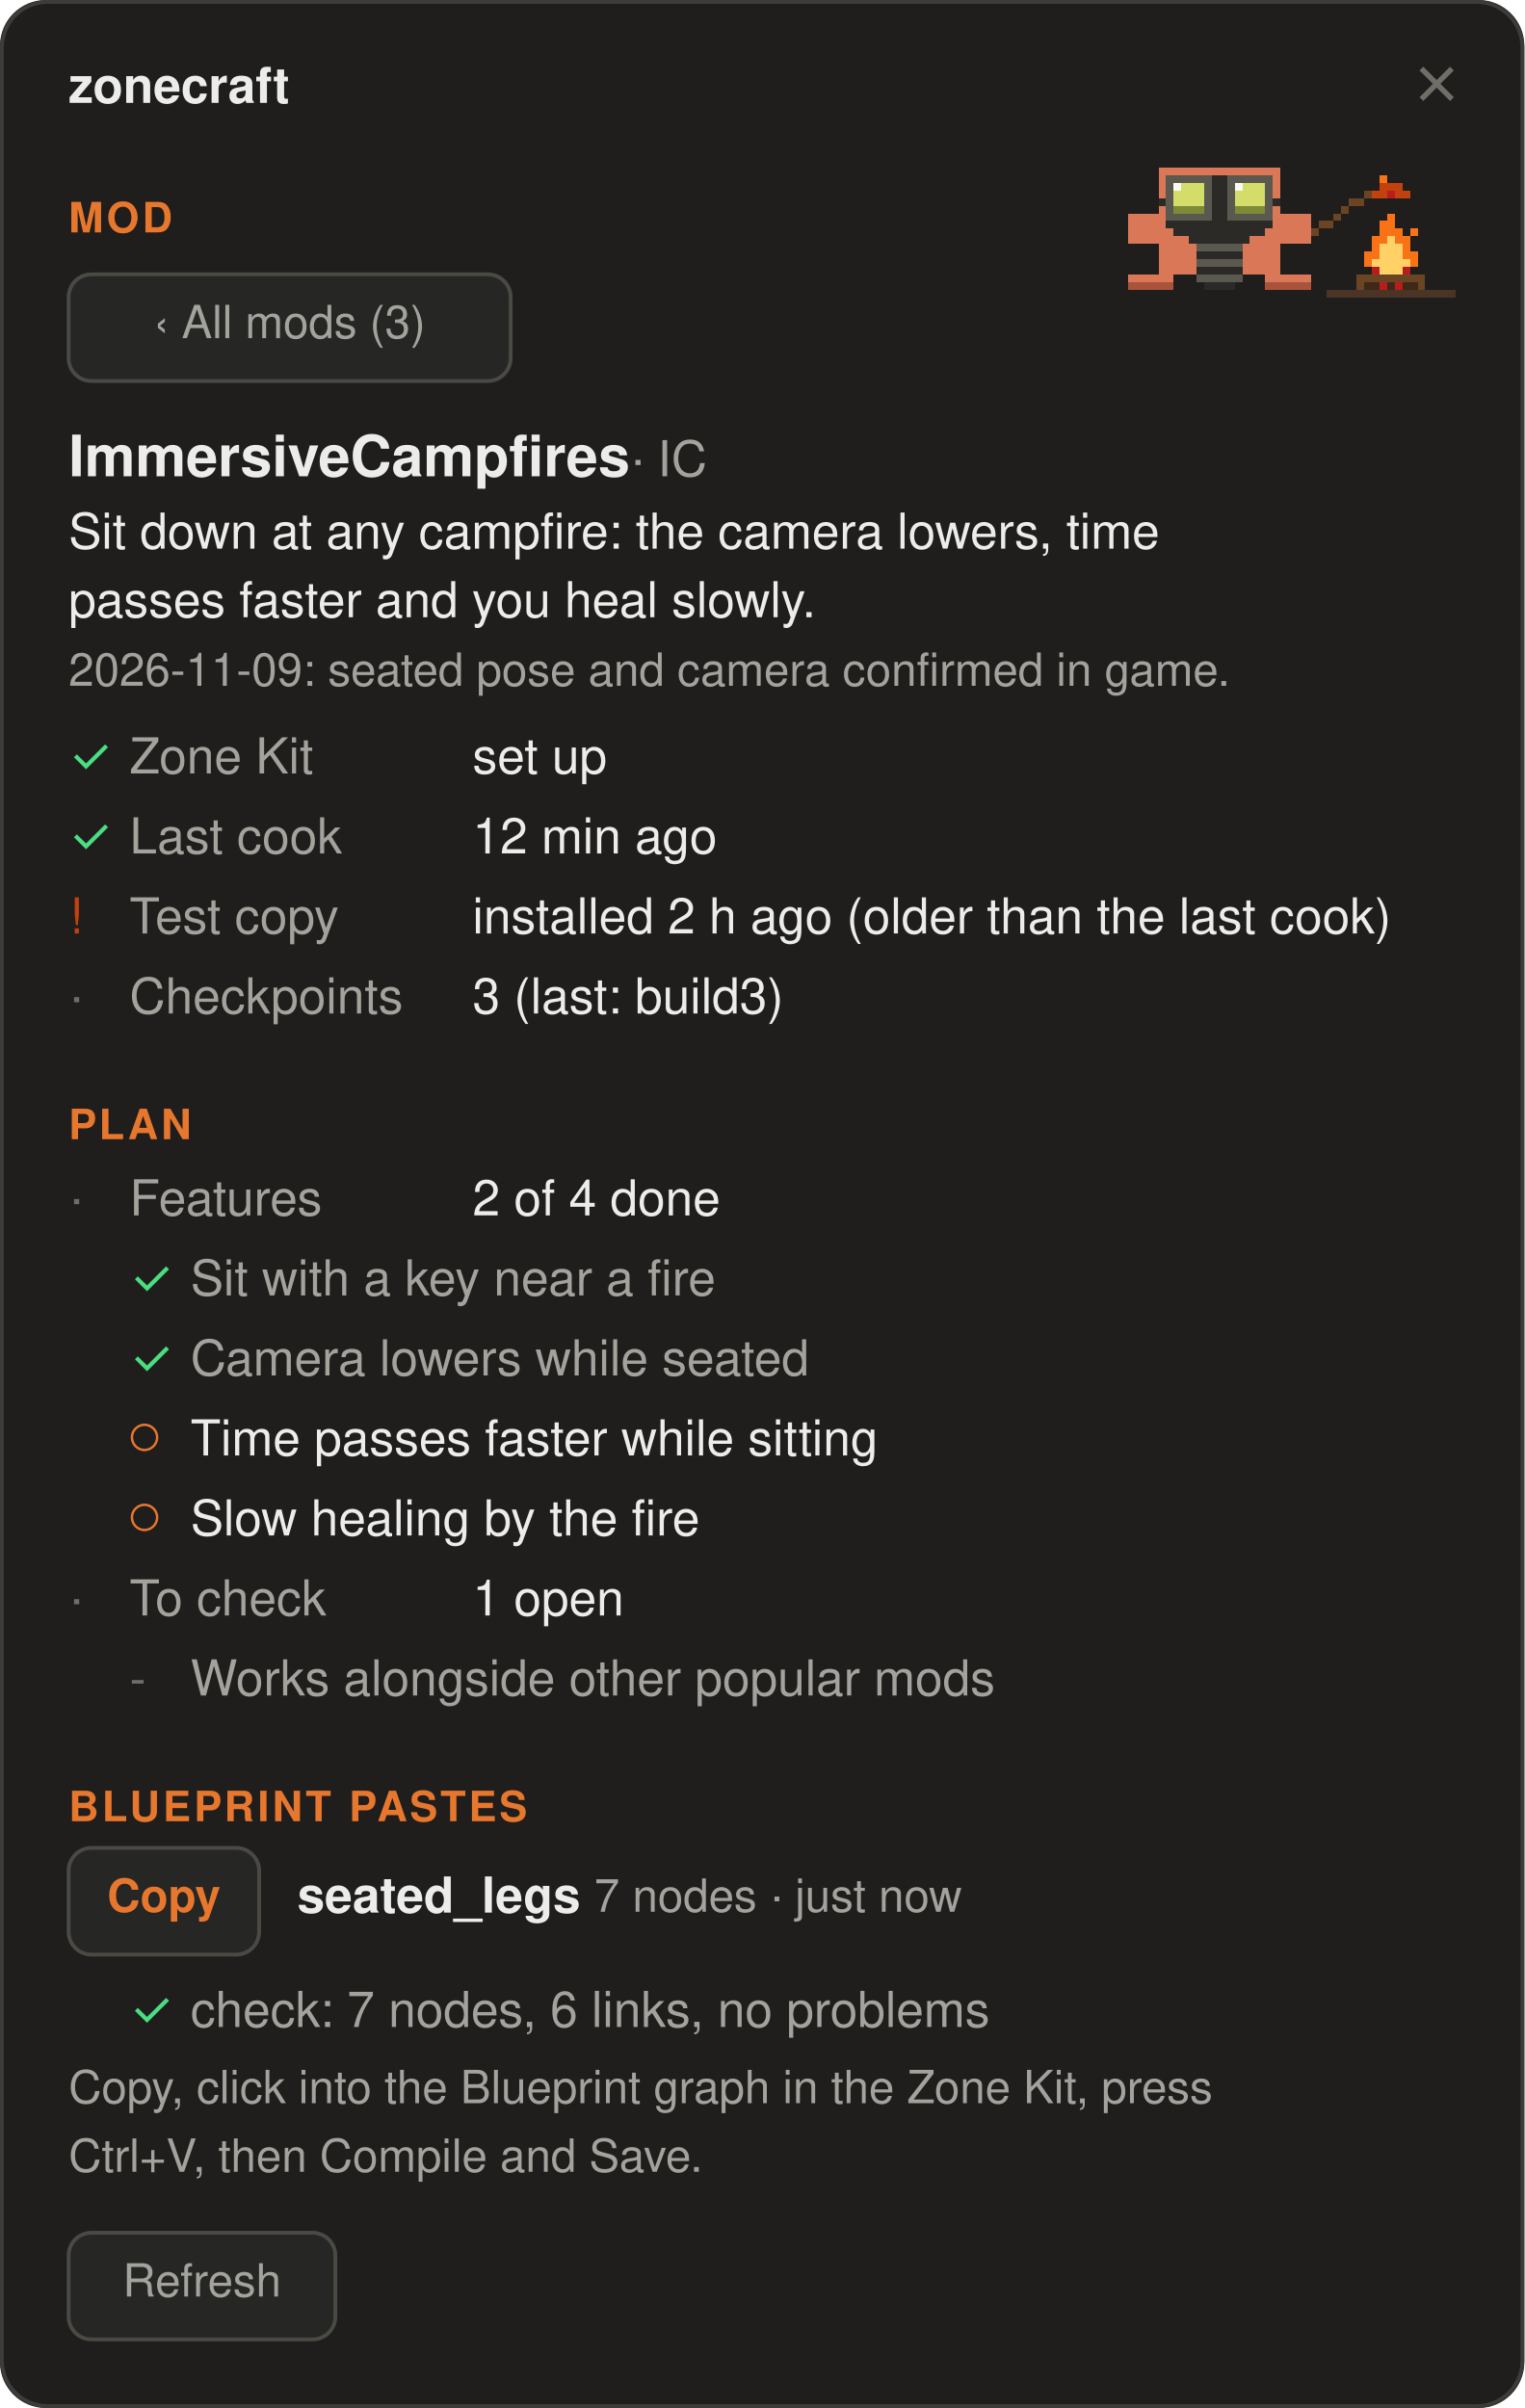
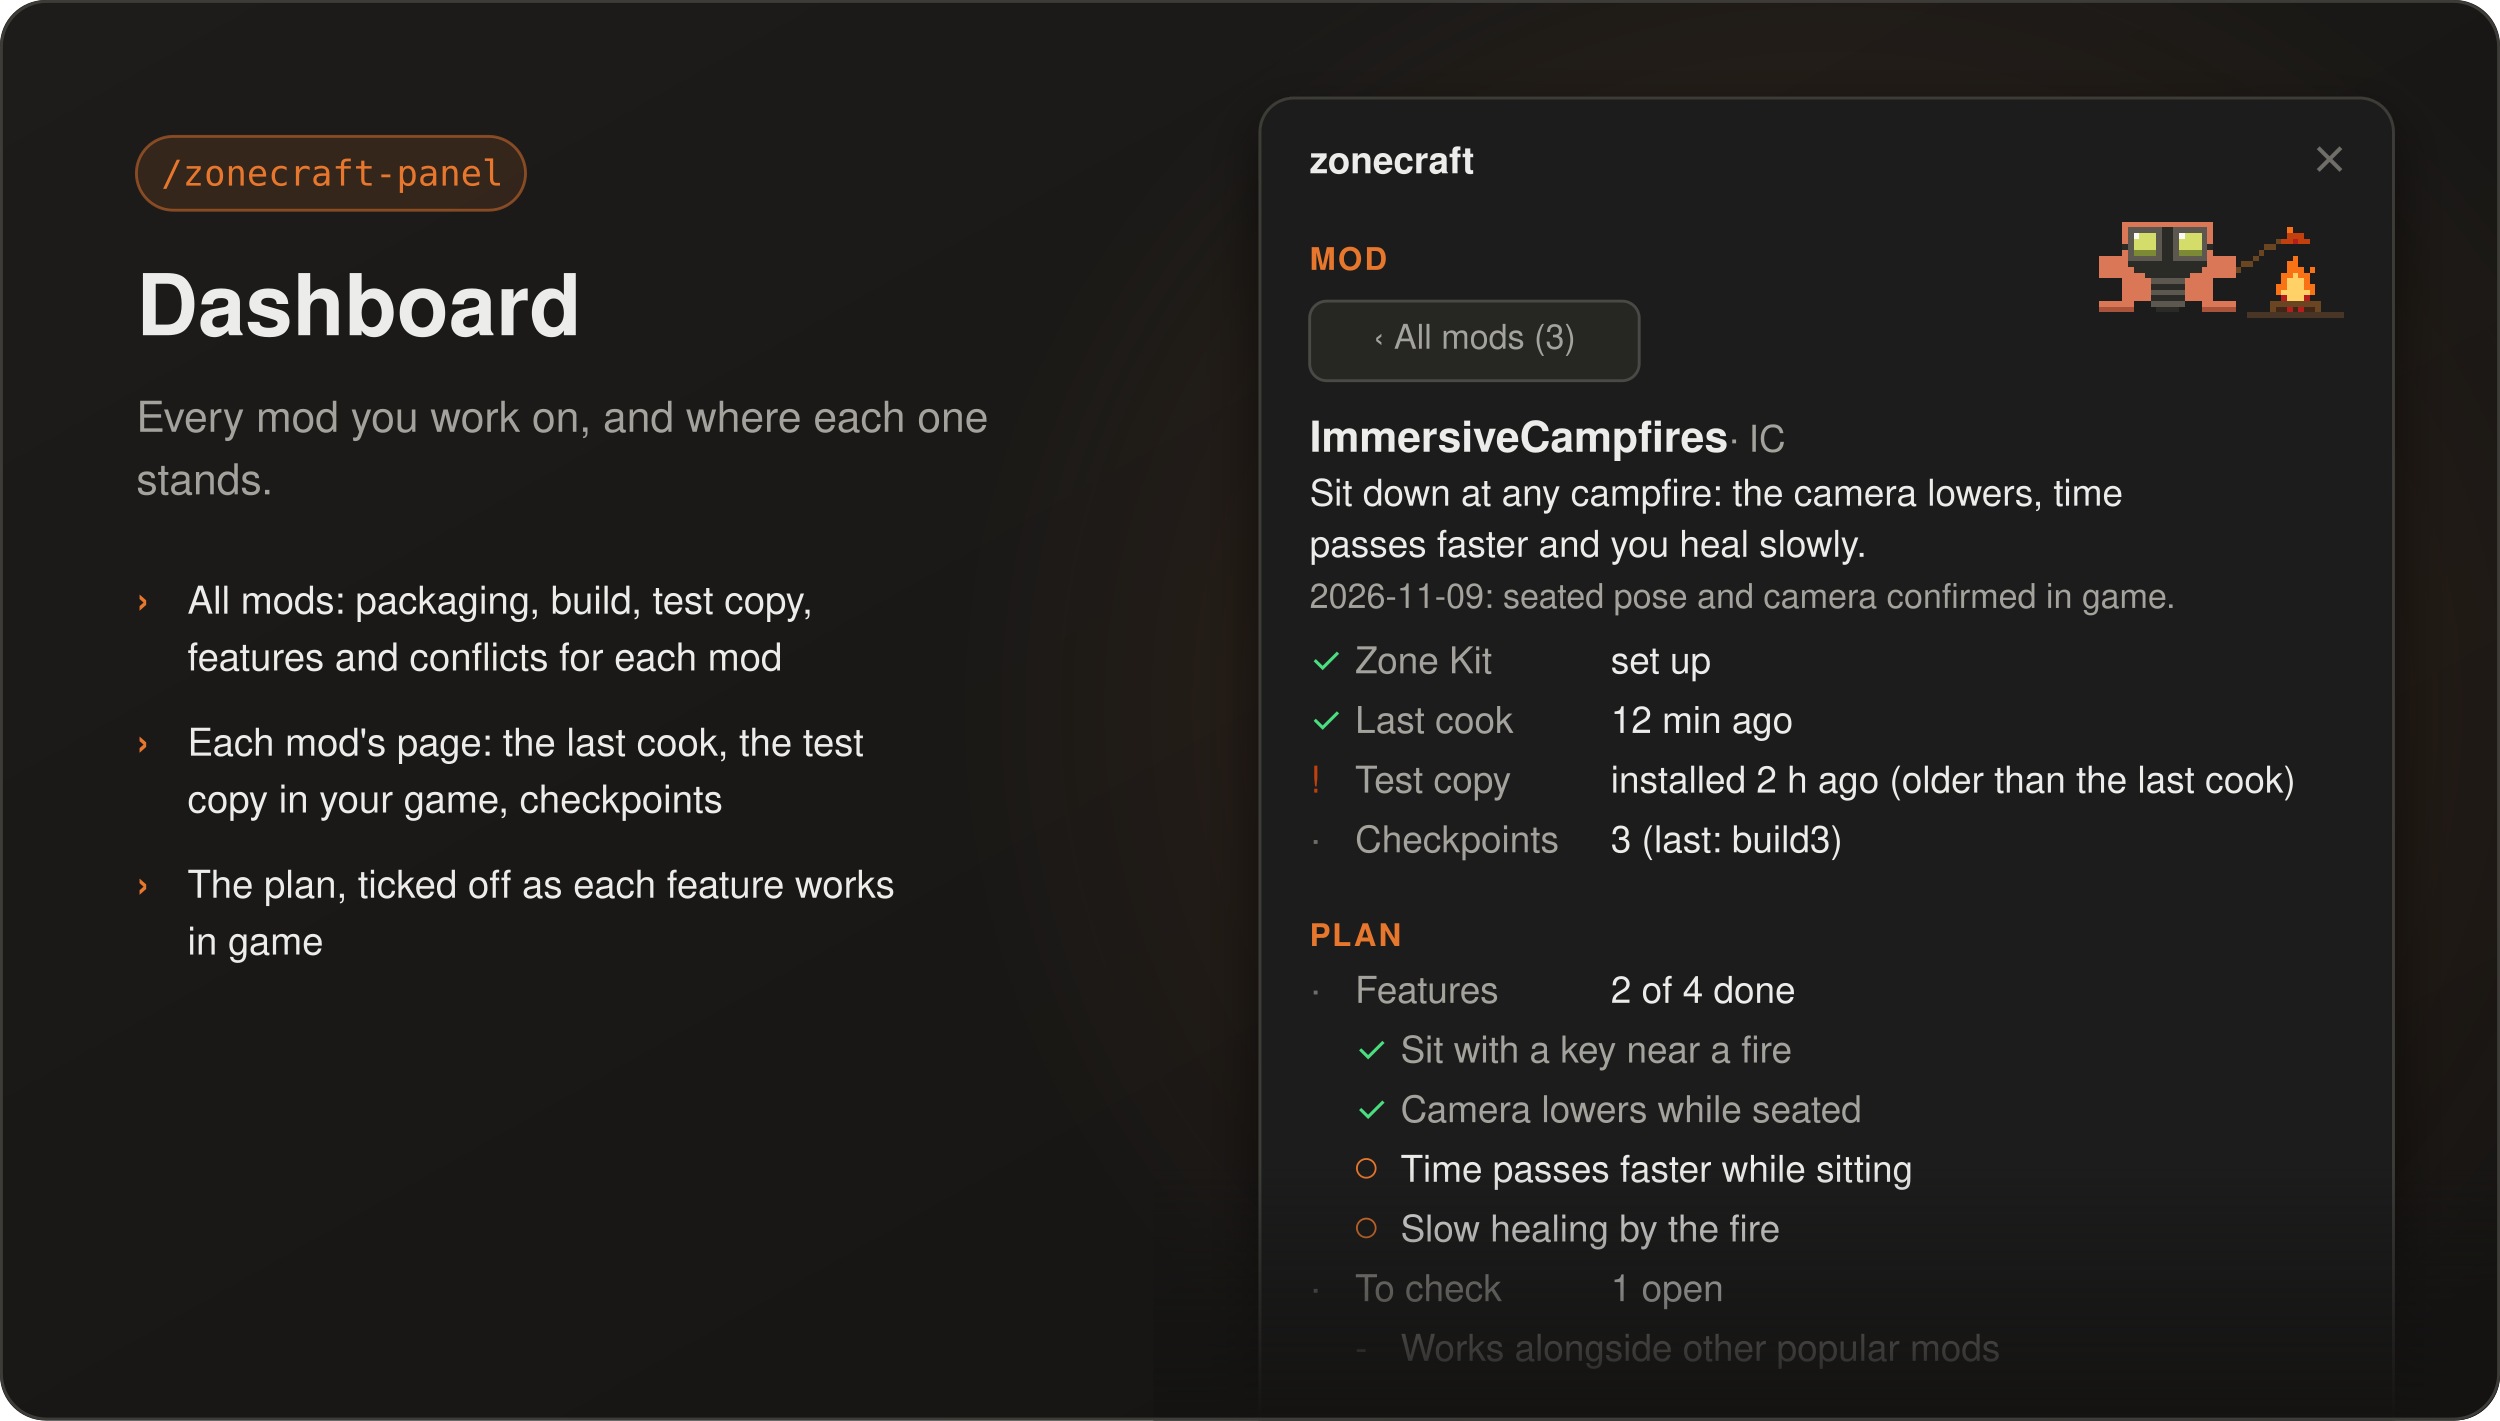
- <svg xmlns="http://www.w3.org/2000/svg" width="400" height="632" viewBox="0 0 400 632" font-family="Segoe UI, -apple-system, BlinkMacSystemFont, Helvetica, Arial, sans-serif" role="img">
-   <rect width="400" height="632" rx="12" fill="#1f1e1d" />
-   <rect x="0.5" y="0.5" width="399" height="631" rx="12" fill="none" stroke="#3d3c38" />
-   <text x="18" y="27" font-size="13" font-weight="600" fill="#ececea">zonecraft</text>
-   <path d="M373 18 l8 8 M381 18 l-8 8" stroke="#6f6e69" stroke-width="1.4" />
-   <text x="18" y="61" font-size="11" fill="#e8772e" font-weight="600" letter-spacing="0.8">MOD</text>
-   <rect x="18" y="72" width="116" height="28" rx="6" fill="#262624" stroke="#4a4944" />
-   <text x="76.0" y="86" font-size="12" fill="#a3a29c" font-weight="400" text-anchor="middle" dominant-baseline="central">‹ All mods (3)</text>
-   <text x="18" y="125" font-size="15" fill="#ececea" font-weight="600">ImmersiveCampfires<tspan fill="#a3a29c" font-weight="400" font-size="13"> · IC</tspan>
-   </text>
-   <text x="18" y="144" font-size="13" fill="#ececea" font-weight="400">Sit down at any campfire: the camera lowers, time</text>
-   <text x="18" y="162" font-size="13" fill="#ececea" font-weight="400">passes faster and you heal slowly.</text>
-   <text x="18" y="180" font-size="12" fill="#a3a29c" font-weight="400">2026-11-09: seated pose and camera confirmed in game.</text>
-   <text x="18" y="203" font-size="13" fill="#4ade80">✓</text>
-   <text x="34" y="203" font-size="13" fill="#a3a29c">Zone Kit</text>
-   <text x="124" y="203" font-size="13" fill="#ececea">set up</text>
-   <text x="18" y="224" font-size="13" fill="#4ade80">✓</text>
-   <text x="34" y="224" font-size="13" fill="#a3a29c">Last cook</text>
-   <text x="124" y="224" font-size="13" fill="#ececea">12 min ago</text>
-   <text x="18" y="245" font-size="13" fill="#c2410c">!</text>
-   <text x="34" y="245" font-size="13" fill="#a3a29c">Test copy</text>
-   <text x="124" y="245" font-size="13" fill="#ececea">installed 2 h ago (older than the last cook)</text>
-   <text x="18" y="266" font-size="13" fill="#6f6e69">·</text>
-   <text x="34" y="266" font-size="13" fill="#a3a29c">Checkpoints</text>
-   <text x="124" y="266" font-size="13" fill="#ececea">3 (last: build3)</text>
-   <text x="18" y="299" font-size="11" fill="#e8772e" font-weight="600" letter-spacing="0.8">PLAN</text>
-   <text x="18" y="319" font-size="13" fill="#6f6e69">·</text>
-   <text x="34" y="319" font-size="13" fill="#a3a29c">Features</text>
-   <text x="124" y="319" font-size="13" fill="#ececea">2 of 4 done</text>
-   <text x="34" y="340" font-size="13" fill="#4ade80">✓</text>
-   <text x="50" y="340" font-size="13" fill="#a3a29c">Sit with a key near a fire</text>
-   <text x="34" y="361" font-size="13" fill="#4ade80">✓</text>
-   <text x="50" y="361" font-size="13" fill="#a3a29c">Camera lowers while seated</text>
-   <text x="34" y="382" font-size="13" fill="#e8772e">○</text>
-   <text x="50" y="382" font-size="13" fill="#ececea">Time passes faster while sitting</text>
-   <text x="34" y="403" font-size="13" fill="#e8772e">○</text>
-   <text x="50" y="403" font-size="13" fill="#ececea">Slow healing by the fire</text>
-   <text x="18" y="424" font-size="13" fill="#6f6e69">·</text>
-   <text x="34" y="424" font-size="13" fill="#a3a29c">To check</text>
-   <text x="124" y="424" font-size="13" fill="#ececea">1 open</text>
-   <text x="34" y="445" font-size="13" fill="#6f6e69">-</text>
-   <text x="50" y="445" font-size="13" fill="#a3a29c">Works alongside other popular mods</text>
-   <text x="18" y="478" font-size="11" fill="#e8772e" font-weight="600" letter-spacing="0.8">BLUEPRINT PASTES</text>
-   <rect x="18" y="485" width="50" height="28" rx="6" fill="#262624" stroke="#4a4944" />
-   <text x="43.0" y="499" font-size="12" fill="#e8772e" font-weight="600" text-anchor="middle" dominant-baseline="central">Copy</text>
-   <text x="78" y="499" font-size="13" font-weight="600" fill="#ececea" dominant-baseline="central">seated_legs <tspan font-weight="400" fill="#a3a29c" font-size="12">7 nodes · just now</tspan>
-   </text>
-   <text x="34" y="532" font-size="13" fill="#4ade80">✓</text>
-   <text x="50" y="532" font-size="13" fill="#a3a29c">check: 7 nodes, 6 links, no problems</text>
-   <text x="18" y="552" font-size="12" fill="#a3a29c" font-weight="400">Copy, click into the Blueprint graph in the Zone Kit, press</text>
-   <text x="18" y="570" font-size="12" fill="#a3a29c" font-weight="400">Ctrl+V, then Compile and Save.</text>
-   <rect x="18" y="586" width="70" height="28" rx="6" fill="#262624" stroke="#4a4944" />
-   <text x="53.0" y="600" font-size="12" fill="#a3a29c" font-weight="400" text-anchor="middle" dominant-baseline="central">Refresh</text>
-   <g transform="translate(292 44) scale(2)" shape-rendering="crispEdges">
-     <rect x="6" y="0" width="16" height="1" fill="#d97757" />
-     <rect x="6" y="1" width="1" height="1" fill="#d97757" />
-     <rect x="7" y="1" width="6" height="1" fill="#5b5850" />
-     <rect x="13" y="1" width="2" height="1" fill="#2b2a27" />
-     <rect x="15" y="1" width="6" height="1" fill="#5b5850" />
-     <rect x="21" y="1" width="1" height="1" fill="#d97757" />
-     <rect x="6" y="2" width="1" height="1" fill="#d97757" />
-     <rect x="7" y="2" width="1" height="1" fill="#5b5850" />
-     <rect x="8" y="2" width="1" height="1" fill="#faf9f5" />
-     <rect x="9" y="2" width="3" height="1" fill="#d4dc6a" />
-     <rect x="12" y="2" width="1" height="1" fill="#5b5850" />
-     <rect x="13" y="2" width="2" height="1" fill="#2b2a27" />
-     <rect x="15" y="2" width="1" height="1" fill="#5b5850" />
-     <rect x="16" y="2" width="1" height="1" fill="#faf9f5" />
-     <rect x="17" y="2" width="3" height="1" fill="#d4dc6a" />
-     <rect x="20" y="2" width="1" height="1" fill="#5b5850" />
-     <rect x="21" y="2" width="1" height="1" fill="#d97757" />
-     <rect x="6" y="3" width="1" height="1" fill="#d97757" />
-     <rect x="7" y="3" width="1" height="1" fill="#5b5850" />
-     <rect x="8" y="3" width="4" height="1" fill="#d4dc6a" />
-     <rect x="12" y="3" width="1" height="1" fill="#5b5850" />
-     <rect x="13" y="3" width="2" height="1" fill="#2b2a27" />
-     <rect x="15" y="3" width="1" height="1" fill="#5b5850" />
-     <rect x="16" y="3" width="4" height="1" fill="#d4dc6a" />
-     <rect x="20" y="3" width="1" height="1" fill="#5b5850" />
-     <rect x="21" y="3" width="1" height="1" fill="#d97757" />
-     <rect x="35" y="3" width="1" height="1" fill="#c2410c" />
-     <rect x="37" y="3" width="1" height="1" fill="#c2410c" />
-     <rect x="6" y="4" width="1" height="1" fill="#2b2a27" />
-     <rect x="7" y="4" width="1" height="1" fill="#5b5850" />
-     <rect x="8" y="4" width="4" height="1" fill="#d4dc6a" />
-     <rect x="12" y="4" width="1" height="1" fill="#5b5850" />
-     <rect x="13" y="4" width="2" height="1" fill="#2b2a27" />
-     <rect x="15" y="4" width="1" height="1" fill="#5b5850" />
-     <rect x="16" y="4" width="4" height="1" fill="#d4dc6a" />
-     <rect x="20" y="4" width="1" height="1" fill="#5b5850" />
-     <rect x="21" y="4" width="1" height="1" fill="#2b2a27" />
-     <rect x="6" y="5" width="1" height="1" fill="#d97757" />
-     <rect x="7" y="5" width="1" height="1" fill="#5b5850" />
-     <rect x="8" y="5" width="4" height="1" fill="#7d8a36" />
-     <rect x="12" y="5" width="1" height="1" fill="#5b5850" />
-     <rect x="13" y="5" width="2" height="1" fill="#2b2a27" />
-     <rect x="15" y="5" width="1" height="1" fill="#5b5850" />
-     <rect x="16" y="5" width="4" height="1" fill="#7d8a36" />
-     <rect x="20" y="5" width="1" height="1" fill="#5b5850" />
-     <rect x="21" y="5" width="1" height="1" fill="#d97757" />
-     <rect x="2" y="6" width="5" height="1" fill="#d97757" />
-     <rect x="7" y="6" width="6" height="1" fill="#5b5850" />
-     <rect x="13" y="6" width="2" height="1" fill="#2b2a27" />
-     <rect x="15" y="6" width="6" height="1" fill="#5b5850" />
-     <rect x="21" y="6" width="5" height="1" fill="#d97757" />
-     <rect x="29" y="6" width="1" height="1" fill="#6b4423" />
-     <rect x="2" y="7" width="5" height="1" fill="#d97757" />
-     <rect x="7" y="7" width="14" height="1" fill="#2b2a27" />
-     <rect x="21" y="7" width="5" height="1" fill="#d97757" />
-     <rect x="27" y="7" width="2" height="1" fill="#6b4423" />
-     <rect x="2" y="8" width="6" height="1" fill="#d97757" />
-     <rect x="8" y="8" width="12" height="1" fill="#2b2a27" />
-     <rect x="20" y="8" width="6" height="1" fill="#d97757" />
-     <rect x="26" y="8" width="1" height="1" fill="#6b4423" />
-     <rect x="36" y="8" width="1" height="1" fill="#f97316" />
-     <rect x="2" y="9" width="8" height="1" fill="#d97757" />
-     <rect x="10" y="9" width="8" height="1" fill="#2b2a27" />
-     <rect x="18" y="9" width="8" height="1" fill="#d97757" />
-     <rect x="34" y="9" width="1" height="1" fill="#f97316" />
-     <rect x="37" y="9" width="1" height="1" fill="#f97316" />
-     <rect x="6" y="10" width="5" height="1" fill="#d97757" />
-     <rect x="11" y="10" width="6" height="1" fill="#5b5850" />
-     <rect x="17" y="10" width="5" height="1" fill="#d97757" />
-     <rect x="34" y="10" width="1" height="1" fill="#f97316" />
-     <rect x="35" y="10" width="3" height="1" fill="#ffd166" />
-     <rect x="38" y="10" width="1" height="1" fill="#f97316" />
-     <rect x="6" y="11" width="5" height="1" fill="#d97757" />
-     <rect x="11" y="11" width="6" height="1" fill="#2b2a27" />
-     <rect x="17" y="11" width="5" height="1" fill="#d97757" />
-     <rect x="33" y="11" width="1" height="1" fill="#f97316" />
-     <rect x="35" y="11" width="3" height="1" fill="#ffd166" />
-     <rect x="39" y="11" width="1" height="1" fill="#f97316" />
-     <rect x="6" y="12" width="5" height="1" fill="#d97757" />
-     <rect x="11" y="12" width="6" height="1" fill="#5b5850" />
-     <rect x="17" y="12" width="5" height="1" fill="#d97757" />
-     <rect x="33" y="12" width="1" height="1" fill="#f97316" />
-     <rect x="34" y="12" width="5" height="1" fill="#ffd166" />
-     <rect x="39" y="12" width="1" height="1" fill="#f97316" />
-     <rect x="6" y="13" width="5" height="1" fill="#d97757" />
-     <rect x="11" y="13" width="6" height="1" fill="#2b2a27" />
-     <rect x="17" y="13" width="5" height="1" fill="#d97757" />
-     <rect x="34" y="13" width="1" height="1" fill="#b91c1c" />
-     <rect x="35" y="13" width="3" height="1" fill="#ffd166" />
-     <rect x="38" y="13" width="1" height="1" fill="#b91c1c" />
-     <rect x="2" y="14" width="6" height="1" fill="#d97757" />
-     <rect x="11" y="14" width="6" height="1" fill="#5b5850" />
-     <rect x="20" y="14" width="6" height="1" fill="#d97757" />
-     <rect x="32" y="14" width="9" height="1" fill="#6b4423" />
-     <rect x="2" y="15" width="6" height="1" fill="#a9533a" />
-     <rect x="12" y="15" width="4" height="1" fill="#2b2a27" />
-     <rect x="20" y="15" width="6" height="1" fill="#a9533a" />
-     <rect x="32" y="15" width="1" height="1" fill="#6b4423" />
-     <rect x="33" y="15" width="2" height="1" fill="#3f2817" />
-     <rect x="35" y="15" width="1" height="1" fill="#b91c1c" />
-     <rect x="36" y="15" width="1" height="1" fill="#3f2817" />
-     <rect x="37" y="15" width="1" height="1" fill="#b91c1c" />
-     <rect x="38" y="15" width="2" height="1" fill="#3f2817" />
-     <rect x="40" y="15" width="1" height="1" fill="#6b4423" />
-     <rect x="28" y="16" width="17" height="1" fill="#4a3426" />
-     <g visibility="visible">
-       <animate attributeName="visibility" values="visible;hidden;hidden;hidden" dur="0.64s" calcMode="discrete" repeatCount="indefinite" />
-       <rect x="35" y="1" width="1" height="1" fill="#f97316" />
-       <rect x="35" y="2" width="3" height="1" fill="#c2410c" />
-       <rect x="33" y="3" width="1" height="1" fill="#6b4423" />
-       <rect x="34" y="3" width="1" height="1" fill="#c2410c" />
-       <rect x="36" y="3" width="1" height="1" fill="#b91c1c" />
-       <rect x="38" y="3" width="1" height="1" fill="#c2410c" />
-       <rect x="31" y="4" width="2" height="1" fill="#6b4423" />
-       <rect x="30" y="5" width="1" height="1" fill="#6b4423" />
-       <rect x="36" y="6" width="1" height="1" fill="#f97316" />
-       <rect x="35" y="7" width="2" height="1" fill="#f97316" />
-       <rect x="35" y="8" width="1" height="1" fill="#f97316" />
-       <rect x="37" y="8" width="1" height="1" fill="#f97316" />
-       <rect x="39" y="8" width="1" height="1" fill="#f97316" />
-       <rect x="35" y="9" width="1" height="1" fill="#f97316" />
-       <rect x="36" y="9" width="1" height="1" fill="#ffd166" />
-       <rect x="38" y="9" width="1" height="1" fill="#f97316" />
-       <rect x="34" y="11" width="1" height="1" fill="#f97316" />
-       <rect x="38" y="11" width="1" height="1" fill="#f97316" />
+ <svg xmlns="http://www.w3.org/2000/svg" width="880" height="500" viewBox="0 0 880 500" font-family="Segoe UI, -apple-system, BlinkMacSystemFont, Helvetica, Arial, sans-serif" role="img">
+   <defs>
+     <linearGradient id="zc-bg" x1="0" y1="0" x2="1" y2="1">
+       <stop offset="0" stop-color="#1d1c1a" />
+       <stop offset="1" stop-color="#141312" />
+     </linearGradient>
+     <radialGradient id="zc-glow" cx="0.5" cy="0.5" r="0.5">
+       <stop offset="0" stop-color="#e8772e" stop-opacity="0.16" />
+       <stop offset="1" stop-color="#e8772e" stop-opacity="0" />
+     </radialGradient>
+     <linearGradient id="zc-fade" x1="0" y1="0" x2="0" y2="1">
+       <stop offset="0" stop-color="#141312" stop-opacity="0" />
+       <stop offset="1" stop-color="#141312" />
+     </linearGradient>
+     <filter id="zc-shadow" x="-10%" y="-10%" width="120%" height="120%">
+       <feDropShadow dx="0" dy="8" stdDeviation="10" flood-color="#000" flood-opacity="0.55" />
+     </filter>
+     <clipPath id="zc-clip">
+       <rect width="880" height="500" rx="16" />
+     </clipPath>
+   </defs>
+   <g clip-path="url(#zc-clip)">
+     <rect width="880" height="500" fill="url(#zc-bg)" />
+     <rect x="48" y="48" width="137" height="26" rx="13" fill="#e8772e" fill-opacity="0.12" stroke="#e8772e" stroke-opacity="0.5" />
+     <text x="117" y="61" font-size="12.5" fill="#e8772e" font-family="Consolas, Menlo, monospace" text-anchor="middle" dominant-baseline="central">/zonecraft-panel</text>
+     <text x="48" y="118" font-size="30" font-weight="700" fill="#ececea">Dashboard</text>
+     <text x="48" y="152" font-size="15" fill="#a3a29c">Every mod you work on, and where each one</text>
+     <text x="48" y="174" font-size="15" fill="#a3a29c">stands.</text>
+     <text x="48" y="216" font-size="14" fill="#e8772e" font-weight="700">›</text>
+     <text x="66" y="216" font-size="13.5" fill="#ececea">All mods: packaging, build, test copy,</text>
+     <text x="66" y="236" font-size="13.5" fill="#ececea">features and conflicts for each mod</text>
+     <text x="48" y="266" font-size="14" fill="#e8772e" font-weight="700">›</text>
+     <text x="66" y="266" font-size="13.5" fill="#ececea">Each mod's page: the last cook, the test</text>
+     <text x="66" y="286" font-size="13.5" fill="#ececea">copy in your game, checkpoints</text>
+     <text x="48" y="316" font-size="14" fill="#e8772e" font-weight="700">›</text>
+     <text x="66" y="316" font-size="13.5" fill="#ececea">The plan, ticked off as each feature works</text>
+     <text x="66" y="336" font-size="13.5" fill="#ececea">in game</text>
+     <ellipse cx="643.0" cy="250.0" rx="310.5" ry="300.0" fill="url(#zc-glow)" />
+     <g transform="translate(443.0 34) scale(1.000)" filter="url(#zc-shadow)">
+       <svg width="400" height="632" viewBox="0 0 400 632" font-family="Segoe UI, -apple-system, BlinkMacSystemFont, Helvetica, Arial, sans-serif" role="img">
+         <rect width="400" height="632" rx="12" fill="#1f1e1d" />
+         <rect x="0.5" y="0.5" width="399" height="631" rx="12" fill="none" stroke="#3d3c38" />
+         <text x="18" y="27" font-size="13" font-weight="600" fill="#ececea">zonecraft</text>
+         <path d="M373 18 l8 8 M381 18 l-8 8" stroke="#6f6e69" stroke-width="1.4" />
+         <text x="18" y="61" font-size="11" fill="#e8772e" font-weight="600" letter-spacing="0.8">MOD</text>
+         <rect x="18" y="72" width="116" height="28" rx="6" fill="#262624" stroke="#4a4944" />
+         <text x="76.0" y="86" font-size="12" fill="#a3a29c" font-weight="400" text-anchor="middle" dominant-baseline="central">‹ All mods (3)</text>
+         <text x="18" y="125" font-size="15" fill="#ececea" font-weight="600">ImmersiveCampfires<tspan fill="#a3a29c" font-weight="400" font-size="13"> · IC</tspan>
+         </text>
+         <text x="18" y="144" font-size="13" fill="#ececea" font-weight="400">Sit down at any campfire: the camera lowers, time</text>
+         <text x="18" y="162" font-size="13" fill="#ececea" font-weight="400">passes faster and you heal slowly.</text>
+         <text x="18" y="180" font-size="12" fill="#a3a29c" font-weight="400">2026-11-09: seated pose and camera confirmed in game.</text>
+         <text x="18" y="203" font-size="13" fill="#4ade80">✓</text>
+         <text x="34" y="203" font-size="13" fill="#a3a29c">Zone Kit</text>
+         <text x="124" y="203" font-size="13" fill="#ececea">set up</text>
+         <text x="18" y="224" font-size="13" fill="#4ade80">✓</text>
+         <text x="34" y="224" font-size="13" fill="#a3a29c">Last cook</text>
+         <text x="124" y="224" font-size="13" fill="#ececea">12 min ago</text>
+         <text x="18" y="245" font-size="13" fill="#c2410c">!</text>
+         <text x="34" y="245" font-size="13" fill="#a3a29c">Test copy</text>
+         <text x="124" y="245" font-size="13" fill="#ececea">installed 2 h ago (older than the last cook)</text>
+         <text x="18" y="266" font-size="13" fill="#6f6e69">·</text>
+         <text x="34" y="266" font-size="13" fill="#a3a29c">Checkpoints</text>
+         <text x="124" y="266" font-size="13" fill="#ececea">3 (last: build3)</text>
+         <text x="18" y="299" font-size="11" fill="#e8772e" font-weight="600" letter-spacing="0.8">PLAN</text>
+         <text x="18" y="319" font-size="13" fill="#6f6e69">·</text>
+         <text x="34" y="319" font-size="13" fill="#a3a29c">Features</text>
+         <text x="124" y="319" font-size="13" fill="#ececea">2 of 4 done</text>
+         <text x="34" y="340" font-size="13" fill="#4ade80">✓</text>
+         <text x="50" y="340" font-size="13" fill="#a3a29c">Sit with a key near a fire</text>
+         <text x="34" y="361" font-size="13" fill="#4ade80">✓</text>
+         <text x="50" y="361" font-size="13" fill="#a3a29c">Camera lowers while seated</text>
+         <text x="34" y="382" font-size="13" fill="#e8772e">○</text>
+         <text x="50" y="382" font-size="13" fill="#ececea">Time passes faster while sitting</text>
+         <text x="34" y="403" font-size="13" fill="#e8772e">○</text>
+         <text x="50" y="403" font-size="13" fill="#ececea">Slow healing by the fire</text>
+         <text x="18" y="424" font-size="13" fill="#6f6e69">·</text>
+         <text x="34" y="424" font-size="13" fill="#a3a29c">To check</text>
+         <text x="124" y="424" font-size="13" fill="#ececea">1 open</text>
+         <text x="34" y="445" font-size="13" fill="#6f6e69">-</text>
+         <text x="50" y="445" font-size="13" fill="#a3a29c">Works alongside other popular mods</text>
+         <text x="18" y="478" font-size="11" fill="#e8772e" font-weight="600" letter-spacing="0.8">BLUEPRINT PASTES</text>
+         <rect x="18" y="485" width="50" height="28" rx="6" fill="#262624" stroke="#4a4944" />
+         <text x="43.0" y="499" font-size="12" fill="#e8772e" font-weight="600" text-anchor="middle" dominant-baseline="central">Copy</text>
+         <text x="78" y="499" font-size="13" font-weight="600" fill="#ececea" dominant-baseline="central">seated_legs <tspan font-weight="400" fill="#a3a29c" font-size="12">7 nodes · just now</tspan>
+         </text>
+         <text x="34" y="532" font-size="13" fill="#4ade80">✓</text>
+         <text x="50" y="532" font-size="13" fill="#a3a29c">check: 7 nodes, 6 links, no problems</text>
+         <text x="18" y="552" font-size="12" fill="#a3a29c" font-weight="400">Copy, click into the Blueprint graph in the Zone Kit, press</text>
+         <text x="18" y="570" font-size="12" fill="#a3a29c" font-weight="400">Ctrl+V, then Compile and Save.</text>
+         <rect x="18" y="586" width="70" height="28" rx="6" fill="#262624" stroke="#4a4944" />
+         <text x="53.0" y="600" font-size="12" fill="#a3a29c" font-weight="400" text-anchor="middle" dominant-baseline="central">Refresh</text>
+         <g transform="translate(292 44) scale(2)" shape-rendering="crispEdges">
+           <rect x="6" y="0" width="16" height="1" fill="#d97757" />
+           <rect x="6" y="1" width="1" height="1" fill="#d97757" />
+           <rect x="7" y="1" width="6" height="1" fill="#5b5850" />
+           <rect x="13" y="1" width="2" height="1" fill="#2b2a27" />
+           <rect x="15" y="1" width="6" height="1" fill="#5b5850" />
+           <rect x="21" y="1" width="1" height="1" fill="#d97757" />
+           <rect x="6" y="2" width="1" height="1" fill="#d97757" />
+           <rect x="7" y="2" width="1" height="1" fill="#5b5850" />
+           <rect x="8" y="2" width="1" height="1" fill="#faf9f5" />
+           <rect x="9" y="2" width="3" height="1" fill="#d4dc6a" />
+           <rect x="12" y="2" width="1" height="1" fill="#5b5850" />
+           <rect x="13" y="2" width="2" height="1" fill="#2b2a27" />
+           <rect x="15" y="2" width="1" height="1" fill="#5b5850" />
+           <rect x="16" y="2" width="1" height="1" fill="#faf9f5" />
+           <rect x="17" y="2" width="3" height="1" fill="#d4dc6a" />
+           <rect x="20" y="2" width="1" height="1" fill="#5b5850" />
+           <rect x="21" y="2" width="1" height="1" fill="#d97757" />
+           <rect x="6" y="3" width="1" height="1" fill="#d97757" />
+           <rect x="7" y="3" width="1" height="1" fill="#5b5850" />
+           <rect x="8" y="3" width="4" height="1" fill="#d4dc6a" />
+           <rect x="12" y="3" width="1" height="1" fill="#5b5850" />
+           <rect x="13" y="3" width="2" height="1" fill="#2b2a27" />
+           <rect x="15" y="3" width="1" height="1" fill="#5b5850" />
+           <rect x="16" y="3" width="4" height="1" fill="#d4dc6a" />
+           <rect x="20" y="3" width="1" height="1" fill="#5b5850" />
+           <rect x="21" y="3" width="1" height="1" fill="#d97757" />
+           <rect x="35" y="3" width="1" height="1" fill="#c2410c" />
+           <rect x="37" y="3" width="1" height="1" fill="#c2410c" />
+           <rect x="6" y="4" width="1" height="1" fill="#2b2a27" />
+           <rect x="7" y="4" width="1" height="1" fill="#5b5850" />
+           <rect x="8" y="4" width="4" height="1" fill="#d4dc6a" />
+           <rect x="12" y="4" width="1" height="1" fill="#5b5850" />
+           <rect x="13" y="4" width="2" height="1" fill="#2b2a27" />
+           <rect x="15" y="4" width="1" height="1" fill="#5b5850" />
+           <rect x="16" y="4" width="4" height="1" fill="#d4dc6a" />
+           <rect x="20" y="4" width="1" height="1" fill="#5b5850" />
+           <rect x="21" y="4" width="1" height="1" fill="#2b2a27" />
+           <rect x="6" y="5" width="1" height="1" fill="#d97757" />
+           <rect x="7" y="5" width="1" height="1" fill="#5b5850" />
+           <rect x="8" y="5" width="4" height="1" fill="#7d8a36" />
+           <rect x="12" y="5" width="1" height="1" fill="#5b5850" />
+           <rect x="13" y="5" width="2" height="1" fill="#2b2a27" />
+           <rect x="15" y="5" width="1" height="1" fill="#5b5850" />
+           <rect x="16" y="5" width="4" height="1" fill="#7d8a36" />
+           <rect x="20" y="5" width="1" height="1" fill="#5b5850" />
+           <rect x="21" y="5" width="1" height="1" fill="#d97757" />
+           <rect x="2" y="6" width="5" height="1" fill="#d97757" />
+           <rect x="7" y="6" width="6" height="1" fill="#5b5850" />
+           <rect x="13" y="6" width="2" height="1" fill="#2b2a27" />
+           <rect x="15" y="6" width="6" height="1" fill="#5b5850" />
+           <rect x="21" y="6" width="5" height="1" fill="#d97757" />
+           <rect x="29" y="6" width="1" height="1" fill="#6b4423" />
+           <rect x="2" y="7" width="5" height="1" fill="#d97757" />
+           <rect x="7" y="7" width="14" height="1" fill="#2b2a27" />
+           <rect x="21" y="7" width="5" height="1" fill="#d97757" />
+           <rect x="27" y="7" width="2" height="1" fill="#6b4423" />
+           <rect x="2" y="8" width="6" height="1" fill="#d97757" />
+           <rect x="8" y="8" width="12" height="1" fill="#2b2a27" />
+           <rect x="20" y="8" width="6" height="1" fill="#d97757" />
+           <rect x="26" y="8" width="1" height="1" fill="#6b4423" />
+           <rect x="36" y="8" width="1" height="1" fill="#f97316" />
+           <rect x="2" y="9" width="8" height="1" fill="#d97757" />
+           <rect x="10" y="9" width="8" height="1" fill="#2b2a27" />
+           <rect x="18" y="9" width="8" height="1" fill="#d97757" />
+           <rect x="34" y="9" width="1" height="1" fill="#f97316" />
+           <rect x="37" y="9" width="1" height="1" fill="#f97316" />
+           <rect x="6" y="10" width="5" height="1" fill="#d97757" />
+           <rect x="11" y="10" width="6" height="1" fill="#5b5850" />
+           <rect x="17" y="10" width="5" height="1" fill="#d97757" />
+           <rect x="34" y="10" width="1" height="1" fill="#f97316" />
+           <rect x="35" y="10" width="3" height="1" fill="#ffd166" />
+           <rect x="38" y="10" width="1" height="1" fill="#f97316" />
+           <rect x="6" y="11" width="5" height="1" fill="#d97757" />
+           <rect x="11" y="11" width="6" height="1" fill="#2b2a27" />
+           <rect x="17" y="11" width="5" height="1" fill="#d97757" />
+           <rect x="33" y="11" width="1" height="1" fill="#f97316" />
+           <rect x="35" y="11" width="3" height="1" fill="#ffd166" />
+           <rect x="39" y="11" width="1" height="1" fill="#f97316" />
+           <rect x="6" y="12" width="5" height="1" fill="#d97757" />
+           <rect x="11" y="12" width="6" height="1" fill="#5b5850" />
+           <rect x="17" y="12" width="5" height="1" fill="#d97757" />
+           <rect x="33" y="12" width="1" height="1" fill="#f97316" />
+           <rect x="34" y="12" width="5" height="1" fill="#ffd166" />
+           <rect x="39" y="12" width="1" height="1" fill="#f97316" />
+           <rect x="6" y="13" width="5" height="1" fill="#d97757" />
+           <rect x="11" y="13" width="6" height="1" fill="#2b2a27" />
+           <rect x="17" y="13" width="5" height="1" fill="#d97757" />
+           <rect x="34" y="13" width="1" height="1" fill="#b91c1c" />
+           <rect x="35" y="13" width="3" height="1" fill="#ffd166" />
+           <rect x="38" y="13" width="1" height="1" fill="#b91c1c" />
+           <rect x="2" y="14" width="6" height="1" fill="#d97757" />
+           <rect x="11" y="14" width="6" height="1" fill="#5b5850" />
+           <rect x="20" y="14" width="6" height="1" fill="#d97757" />
+           <rect x="32" y="14" width="9" height="1" fill="#6b4423" />
+           <rect x="2" y="15" width="6" height="1" fill="#a9533a" />
+           <rect x="12" y="15" width="4" height="1" fill="#2b2a27" />
+           <rect x="20" y="15" width="6" height="1" fill="#a9533a" />
+           <rect x="32" y="15" width="1" height="1" fill="#6b4423" />
+           <rect x="33" y="15" width="2" height="1" fill="#3f2817" />
+           <rect x="35" y="15" width="1" height="1" fill="#b91c1c" />
+           <rect x="36" y="15" width="1" height="1" fill="#3f2817" />
+           <rect x="37" y="15" width="1" height="1" fill="#b91c1c" />
+           <rect x="38" y="15" width="2" height="1" fill="#3f2817" />
+           <rect x="40" y="15" width="1" height="1" fill="#6b4423" />
+           <rect x="28" y="16" width="17" height="1" fill="#4a3426" />
+           <g visibility="visible">
+             <animate attributeName="visibility" values="visible;hidden;hidden;hidden" dur="0.64s" calcMode="discrete" repeatCount="indefinite" />
+             <rect x="35" y="1" width="1" height="1" fill="#f97316" />
+             <rect x="35" y="2" width="3" height="1" fill="#c2410c" />
+             <rect x="33" y="3" width="1" height="1" fill="#6b4423" />
+             <rect x="34" y="3" width="1" height="1" fill="#c2410c" />
+             <rect x="36" y="3" width="1" height="1" fill="#b91c1c" />
+             <rect x="38" y="3" width="1" height="1" fill="#c2410c" />
+             <rect x="31" y="4" width="2" height="1" fill="#6b4423" />
+             <rect x="30" y="5" width="1" height="1" fill="#6b4423" />
+             <rect x="36" y="6" width="1" height="1" fill="#f97316" />
+             <rect x="35" y="7" width="2" height="1" fill="#f97316" />
+             <rect x="35" y="8" width="1" height="1" fill="#f97316" />
+             <rect x="37" y="8" width="1" height="1" fill="#f97316" />
+             <rect x="39" y="8" width="1" height="1" fill="#f97316" />
+             <rect x="35" y="9" width="1" height="1" fill="#f97316" />
+             <rect x="36" y="9" width="1" height="1" fill="#ffd166" />
+             <rect x="38" y="9" width="1" height="1" fill="#f97316" />
+             <rect x="34" y="11" width="1" height="1" fill="#f97316" />
+             <rect x="38" y="11" width="1" height="1" fill="#f97316" />
+           </g>
+           <g visibility="hidden">
+             <animate attributeName="visibility" values="hidden;visible;hidden;hidden" dur="0.64s" calcMode="discrete" repeatCount="indefinite" />
+             <rect x="36" y="1" width="1" height="1" fill="#f97316" />
+             <rect x="35" y="2" width="3" height="1" fill="#c2410c" />
+             <rect x="33" y="3" width="1" height="1" fill="#6b4423" />
+             <rect x="34" y="3" width="1" height="1" fill="#c2410c" />
+             <rect x="36" y="3" width="1" height="1" fill="#b91c1c" />
+             <rect x="38" y="3" width="1" height="1" fill="#c2410c" />
+             <rect x="31" y="4" width="2" height="1" fill="#6b4423" />
+             <rect x="38" y="4" width="1" height="1" fill="#ffd166" />
+             <rect x="30" y="5" width="1" height="1" fill="#6b4423" />
+             <rect x="37" y="6" width="1" height="1" fill="#f97316" />
+             <rect x="36" y="7" width="2" height="1" fill="#f97316" />
+             <rect x="34" y="8" width="1" height="1" fill="#f97316" />
+             <rect x="37" y="8" width="2" height="1" fill="#f97316" />
+             <rect x="35" y="9" width="1" height="1" fill="#f97316" />
+             <rect x="36" y="9" width="1" height="1" fill="#ffd166" />
+             <rect x="38" y="9" width="1" height="1" fill="#f97316" />
+             <rect x="39" y="10" width="1" height="1" fill="#f97316" />
+             <rect x="34" y="11" width="1" height="1" fill="#f97316" />
+             <rect x="38" y="11" width="1" height="1" fill="#ffd166" />
+           </g>
+           <g visibility="hidden">
+             <animate attributeName="visibility" values="hidden;hidden;visible;hidden" dur="0.64s" calcMode="discrete" repeatCount="indefinite" />
+             <rect x="39" y="2" width="1" height="1" fill="#f97316" />
+             <rect x="36" y="3" width="1" height="1" fill="#c2410c" />
+             <rect x="33" y="4" width="1" height="1" fill="#6b4423" />
+             <rect x="34" y="4" width="2" height="1" fill="#c2410c" />
+             <rect x="36" y="4" width="1" height="1" fill="#b91c1c" />
+             <rect x="37" y="4" width="2" height="1" fill="#c2410c" />
+             <rect x="31" y="5" width="2" height="1" fill="#6b4423" />
+             <rect x="34" y="5" width="1" height="1" fill="#ffd166" />
+             <rect x="30" y="6" width="1" height="1" fill="#6b4423" />
+             <rect x="35" y="6" width="1" height="1" fill="#f97316" />
+             <rect x="35" y="7" width="1" height="1" fill="#f97316" />
+             <rect x="38" y="7" width="1" height="1" fill="#f97316" />
+             <rect x="34" y="8" width="2" height="1" fill="#f97316" />
+             <rect x="38" y="8" width="1" height="1" fill="#f97316" />
+             <rect x="35" y="9" width="1" height="1" fill="#ffd166" />
+             <rect x="36" y="9" width="1" height="1" fill="#f97316" />
+             <rect x="33" y="10" width="1" height="1" fill="#f97316" />
+             <rect x="34" y="11" width="1" height="1" fill="#ffd166" />
+             <rect x="38" y="11" width="1" height="1" fill="#f97316" />
+           </g>
+           <g visibility="hidden">
+             <animate attributeName="visibility" values="hidden;hidden;hidden;visible" dur="0.64s" calcMode="discrete" repeatCount="indefinite" />
+             <rect x="39" y="0" width="1" height="1" fill="#f97316" />
+             <rect x="34" y="3" width="1" height="1" fill="#ffd166" />
+             <rect x="36" y="3" width="1" height="1" fill="#c2410c" />
+             <rect x="33" y="4" width="1" height="1" fill="#6b4423" />
+             <rect x="34" y="4" width="2" height="1" fill="#c2410c" />
+             <rect x="36" y="4" width="1" height="1" fill="#b91c1c" />
+             <rect x="37" y="4" width="2" height="1" fill="#c2410c" />
+             <rect x="31" y="5" width="2" height="1" fill="#6b4423" />
+             <rect x="35" y="5" width="1" height="1" fill="#ffd166" />
+             <rect x="30" y="6" width="1" height="1" fill="#6b4423" />
+             <rect x="36" y="6" width="1" height="1" fill="#f97316" />
+             <rect x="34" y="7" width="1" height="1" fill="#f97316" />
+             <rect x="36" y="7" width="2" height="1" fill="#f97316" />
+             <rect x="34" y="8" width="2" height="1" fill="#f97316" />
+             <rect x="37" y="8" width="1" height="1" fill="#f97316" />
+             <rect x="35" y="9" width="1" height="1" fill="#f97316" />
+             <rect x="36" y="9" width="1" height="1" fill="#ffd166" />
+             <rect x="38" y="9" width="1" height="1" fill="#f97316" />
+             <rect x="33" y="10" width="1" height="1" fill="#f97316" />
+             <rect x="34" y="11" width="1" height="1" fill="#ffd166" />
+             <rect x="38" y="11" width="1" height="1" fill="#ffd166" />
+           </g>
+         </g>
+       </svg>
    </g>
-     <g visibility="hidden">
-       <animate attributeName="visibility" values="hidden;visible;hidden;hidden" dur="0.64s" calcMode="discrete" repeatCount="indefinite" />
-       <rect x="36" y="1" width="1" height="1" fill="#f97316" />
-       <rect x="35" y="2" width="3" height="1" fill="#c2410c" />
-       <rect x="33" y="3" width="1" height="1" fill="#6b4423" />
-       <rect x="34" y="3" width="1" height="1" fill="#c2410c" />
-       <rect x="36" y="3" width="1" height="1" fill="#b91c1c" />
-       <rect x="38" y="3" width="1" height="1" fill="#c2410c" />
-       <rect x="31" y="4" width="2" height="1" fill="#6b4423" />
-       <rect x="38" y="4" width="1" height="1" fill="#ffd166" />
-       <rect x="30" y="5" width="1" height="1" fill="#6b4423" />
-       <rect x="37" y="6" width="1" height="1" fill="#f97316" />
-       <rect x="36" y="7" width="2" height="1" fill="#f97316" />
-       <rect x="34" y="8" width="1" height="1" fill="#f97316" />
-       <rect x="37" y="8" width="2" height="1" fill="#f97316" />
-       <rect x="35" y="9" width="1" height="1" fill="#f97316" />
-       <rect x="36" y="9" width="1" height="1" fill="#ffd166" />
-       <rect x="38" y="9" width="1" height="1" fill="#f97316" />
-       <rect x="39" y="10" width="1" height="1" fill="#f97316" />
-       <rect x="34" y="11" width="1" height="1" fill="#f97316" />
-       <rect x="38" y="11" width="1" height="1" fill="#ffd166" />
-     </g>
-     <g visibility="hidden">
-       <animate attributeName="visibility" values="hidden;hidden;visible;hidden" dur="0.64s" calcMode="discrete" repeatCount="indefinite" />
-       <rect x="39" y="2" width="1" height="1" fill="#f97316" />
-       <rect x="36" y="3" width="1" height="1" fill="#c2410c" />
-       <rect x="33" y="4" width="1" height="1" fill="#6b4423" />
-       <rect x="34" y="4" width="2" height="1" fill="#c2410c" />
-       <rect x="36" y="4" width="1" height="1" fill="#b91c1c" />
-       <rect x="37" y="4" width="2" height="1" fill="#c2410c" />
-       <rect x="31" y="5" width="2" height="1" fill="#6b4423" />
-       <rect x="34" y="5" width="1" height="1" fill="#ffd166" />
-       <rect x="30" y="6" width="1" height="1" fill="#6b4423" />
-       <rect x="35" y="6" width="1" height="1" fill="#f97316" />
-       <rect x="35" y="7" width="1" height="1" fill="#f97316" />
-       <rect x="38" y="7" width="1" height="1" fill="#f97316" />
-       <rect x="34" y="8" width="2" height="1" fill="#f97316" />
-       <rect x="38" y="8" width="1" height="1" fill="#f97316" />
-       <rect x="35" y="9" width="1" height="1" fill="#ffd166" />
-       <rect x="36" y="9" width="1" height="1" fill="#f97316" />
-       <rect x="33" y="10" width="1" height="1" fill="#f97316" />
-       <rect x="34" y="11" width="1" height="1" fill="#ffd166" />
-       <rect x="38" y="11" width="1" height="1" fill="#f97316" />
-     </g>
-     <g visibility="hidden">
-       <animate attributeName="visibility" values="hidden;hidden;hidden;visible" dur="0.64s" calcMode="discrete" repeatCount="indefinite" />
-       <rect x="39" y="0" width="1" height="1" fill="#f97316" />
-       <rect x="34" y="3" width="1" height="1" fill="#ffd166" />
-       <rect x="36" y="3" width="1" height="1" fill="#c2410c" />
-       <rect x="33" y="4" width="1" height="1" fill="#6b4423" />
-       <rect x="34" y="4" width="2" height="1" fill="#c2410c" />
-       <rect x="36" y="4" width="1" height="1" fill="#b91c1c" />
-       <rect x="37" y="4" width="2" height="1" fill="#c2410c" />
-       <rect x="31" y="5" width="2" height="1" fill="#6b4423" />
-       <rect x="35" y="5" width="1" height="1" fill="#ffd166" />
-       <rect x="30" y="6" width="1" height="1" fill="#6b4423" />
-       <rect x="36" y="6" width="1" height="1" fill="#f97316" />
-       <rect x="34" y="7" width="1" height="1" fill="#f97316" />
-       <rect x="36" y="7" width="2" height="1" fill="#f97316" />
-       <rect x="34" y="8" width="2" height="1" fill="#f97316" />
-       <rect x="37" y="8" width="1" height="1" fill="#f97316" />
-       <rect x="35" y="9" width="1" height="1" fill="#f97316" />
-       <rect x="36" y="9" width="1" height="1" fill="#ffd166" />
-       <rect x="38" y="9" width="1" height="1" fill="#f97316" />
-       <rect x="33" y="10" width="1" height="1" fill="#f97316" />
-       <rect x="34" y="11" width="1" height="1" fill="#ffd166" />
-       <rect x="38" y="11" width="1" height="1" fill="#ffd166" />
-     </g>
+     <rect x="406" y="410" width="474" height="90" fill="url(#zc-fade)" />
  </g>
+   <rect x="0.5" y="0.5" width="879" height="499" rx="16" fill="none" stroke="#3d3c38" />
</svg>
